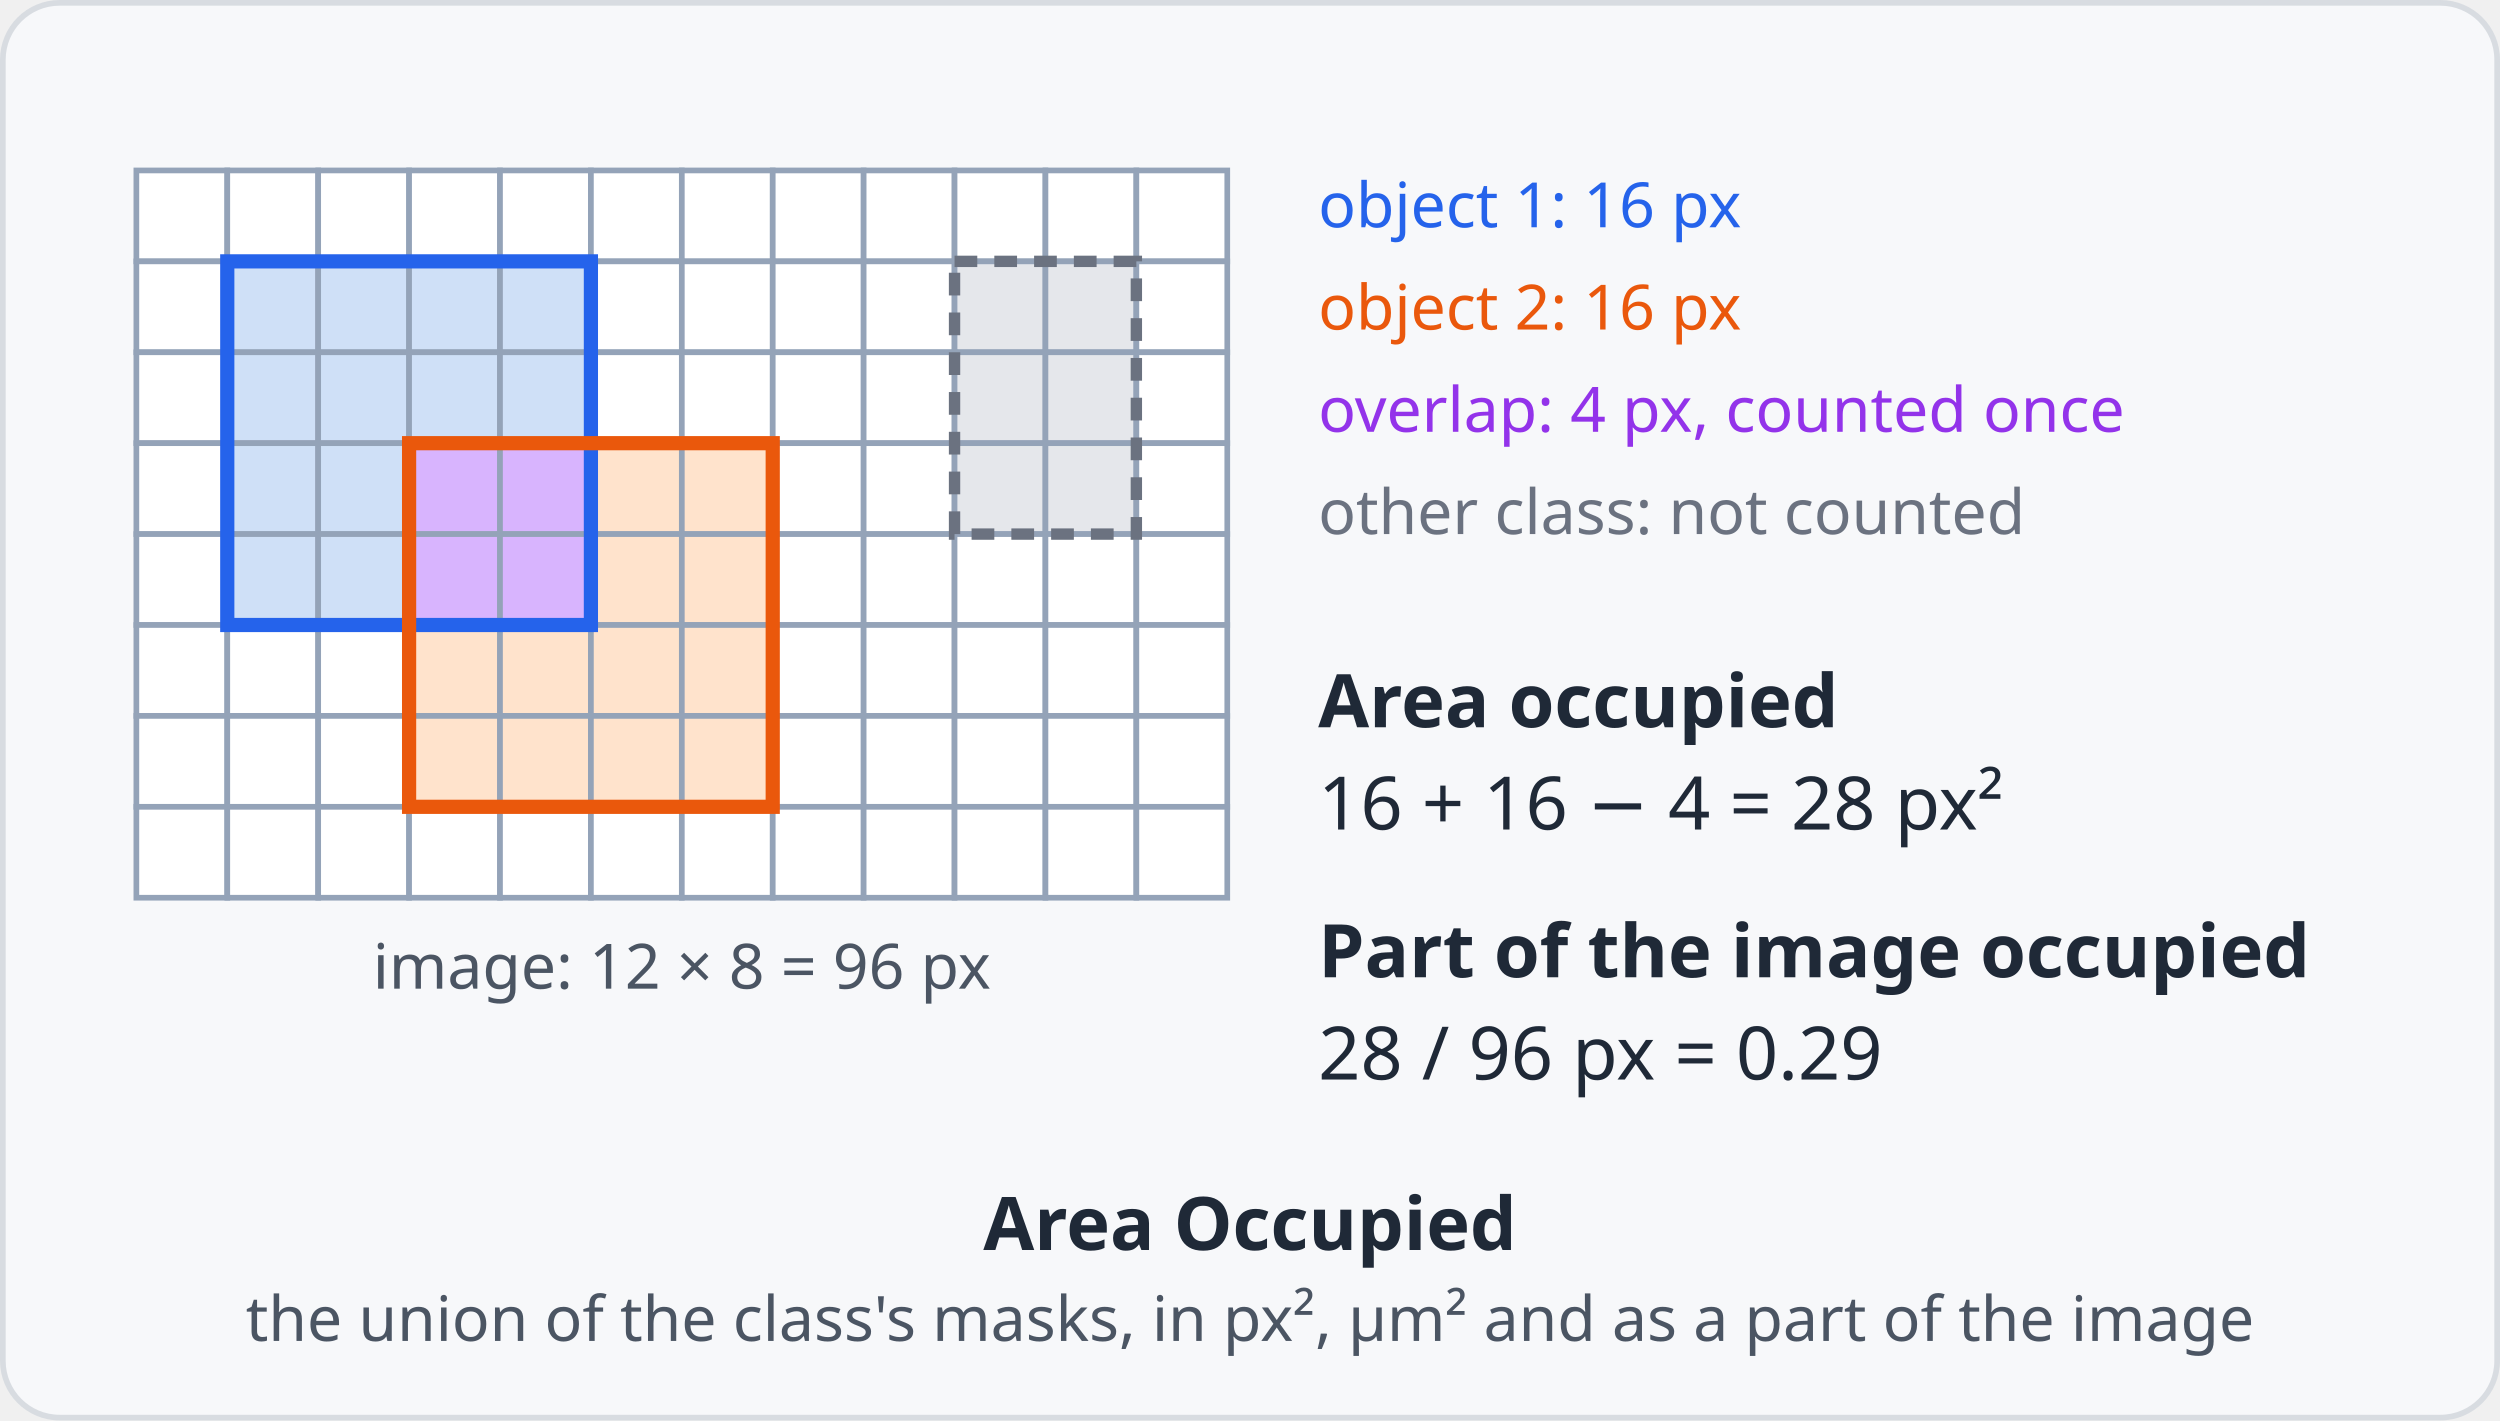
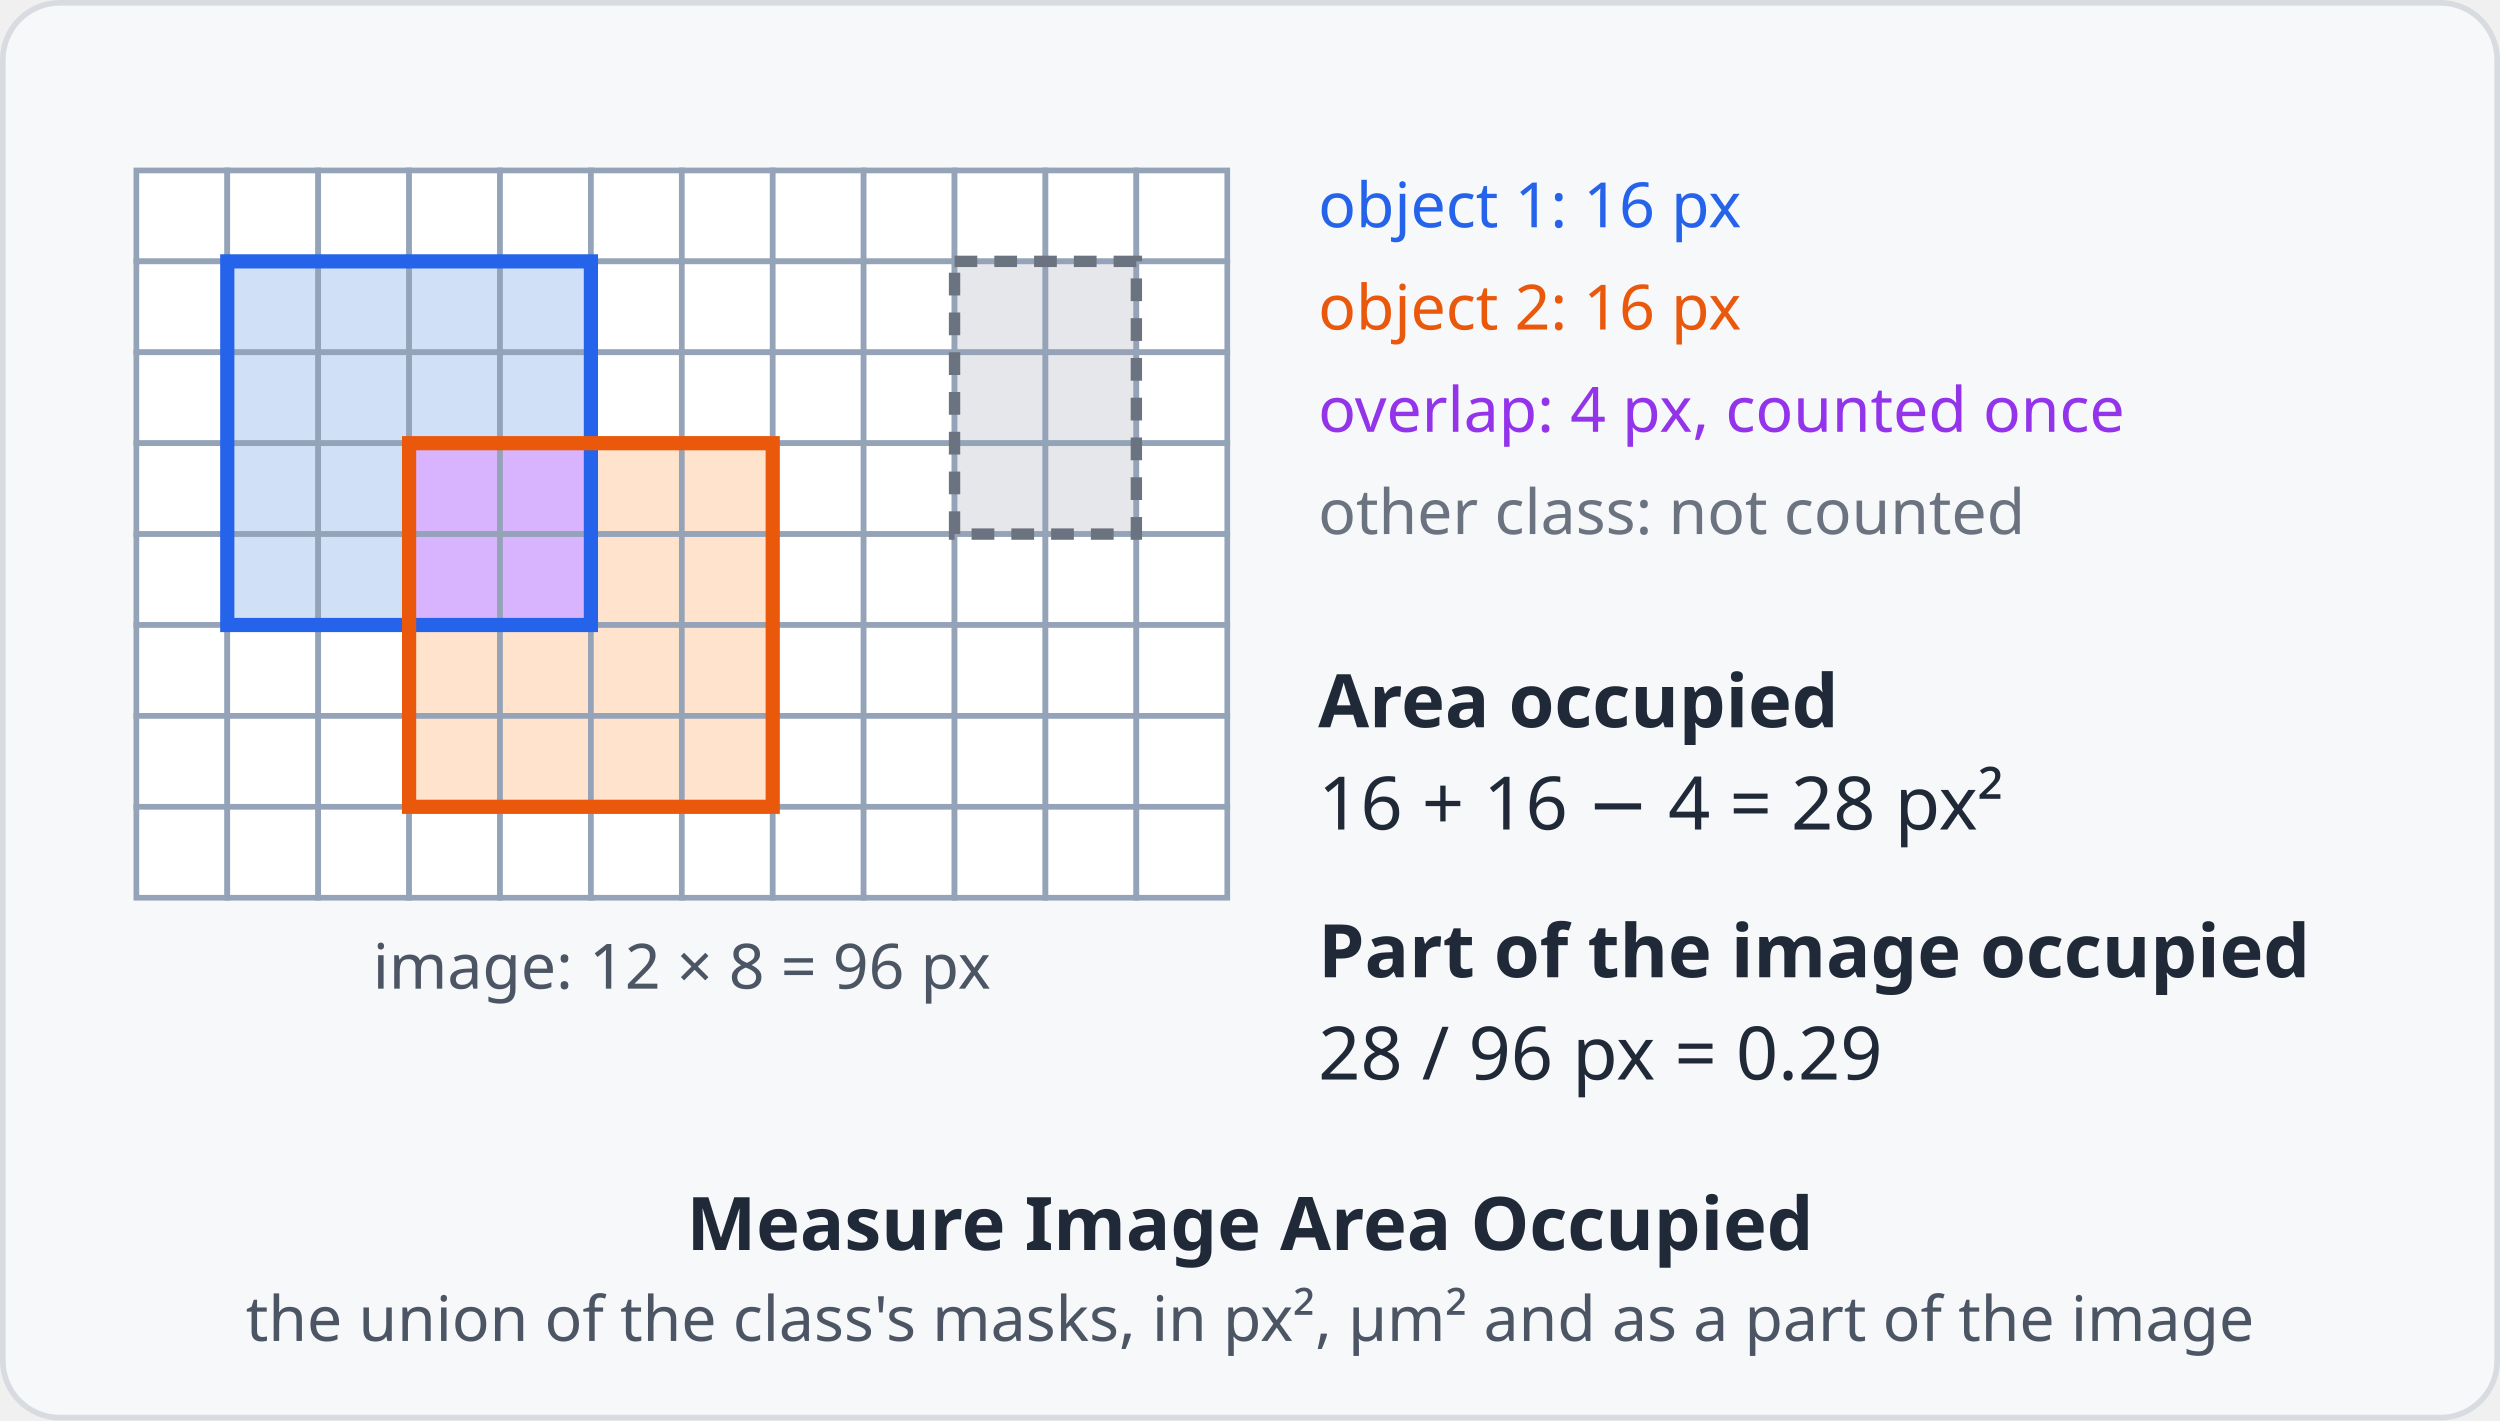
<svg xmlns="http://www.w3.org/2000/svg" width="440" height="250" viewBox="0 0 440 250">
  <style>
    .bg { fill: #f7f8fa; stroke: #d8dce1; stroke-width: 1; }
    .lbl { font: 13px sans-serif; fill: #1f2937; }
    .lbl-sm { font: 11px sans-serif; fill: #4b5563; }
    .lbl-bold { font: 13px sans-serif; font-weight: 600; fill: #1f2937; }
  </style>
  <rect class="bg" x="0.5" y="0.5" width="439" height="249" rx="10" />
  <rect x="24" y="30" width="16" height="16" fill="#ffffff" stroke="#94a3b8" stroke-width="1" />
  <rect x="40" y="30" width="16" height="16" fill="#ffffff" stroke="#94a3b8" stroke-width="1" />
  <rect x="56" y="30" width="16" height="16" fill="#ffffff" stroke="#94a3b8" stroke-width="1" />
  <rect x="72" y="30" width="16" height="16" fill="#ffffff" stroke="#94a3b8" stroke-width="1" />
  <rect x="88" y="30" width="16" height="16" fill="#ffffff" stroke="#94a3b8" stroke-width="1" />
  <rect x="104" y="30" width="16" height="16" fill="#ffffff" stroke="#94a3b8" stroke-width="1" />
  <rect x="120" y="30" width="16" height="16" fill="#ffffff" stroke="#94a3b8" stroke-width="1" />
  <rect x="136" y="30" width="16" height="16" fill="#ffffff" stroke="#94a3b8" stroke-width="1" />
  <rect x="152" y="30" width="16" height="16" fill="#ffffff" stroke="#94a3b8" stroke-width="1" />
  <rect x="168" y="30" width="16" height="16" fill="#ffffff" stroke="#94a3b8" stroke-width="1" />
  <rect x="184" y="30" width="16" height="16" fill="#ffffff" stroke="#94a3b8" stroke-width="1" />
  <rect x="200" y="30" width="16" height="16" fill="#ffffff" stroke="#94a3b8" stroke-width="1" />
  <rect x="24" y="46" width="16" height="16" fill="#ffffff" stroke="#94a3b8" stroke-width="1" />
  <rect x="40" y="46" width="16" height="16" fill="#cfe0f7" stroke="#94a3b8" stroke-width="1" />
  <rect x="56" y="46" width="16" height="16" fill="#cfe0f7" stroke="#94a3b8" stroke-width="1" />
  <rect x="72" y="46" width="16" height="16" fill="#cfe0f7" stroke="#94a3b8" stroke-width="1" />
  <rect x="88" y="46" width="16" height="16" fill="#cfe0f7" stroke="#94a3b8" stroke-width="1" />
  <rect x="104" y="46" width="16" height="16" fill="#ffffff" stroke="#94a3b8" stroke-width="1" />
  <rect x="120" y="46" width="16" height="16" fill="#ffffff" stroke="#94a3b8" stroke-width="1" />
  <rect x="136" y="46" width="16" height="16" fill="#ffffff" stroke="#94a3b8" stroke-width="1" />
  <rect x="152" y="46" width="16" height="16" fill="#ffffff" stroke="#94a3b8" stroke-width="1" />
  <rect x="168" y="46" width="16" height="16" fill="#e5e7eb" stroke="#94a3b8" stroke-width="1" />
  <rect x="184" y="46" width="16" height="16" fill="#e5e7eb" stroke="#94a3b8" stroke-width="1" />
  <rect x="200" y="46" width="16" height="16" fill="#ffffff" stroke="#94a3b8" stroke-width="1" />
  <rect x="24" y="62" width="16" height="16" fill="#ffffff" stroke="#94a3b8" stroke-width="1" />
  <rect x="40" y="62" width="16" height="16" fill="#cfe0f7" stroke="#94a3b8" stroke-width="1" />
  <rect x="56" y="62" width="16" height="16" fill="#cfe0f7" stroke="#94a3b8" stroke-width="1" />
  <rect x="72" y="62" width="16" height="16" fill="#cfe0f7" stroke="#94a3b8" stroke-width="1" />
  <rect x="88" y="62" width="16" height="16" fill="#cfe0f7" stroke="#94a3b8" stroke-width="1" />
  <rect x="104" y="62" width="16" height="16" fill="#ffffff" stroke="#94a3b8" stroke-width="1" />
  <rect x="120" y="62" width="16" height="16" fill="#ffffff" stroke="#94a3b8" stroke-width="1" />
  <rect x="136" y="62" width="16" height="16" fill="#ffffff" stroke="#94a3b8" stroke-width="1" />
  <rect x="152" y="62" width="16" height="16" fill="#ffffff" stroke="#94a3b8" stroke-width="1" />
  <rect x="168" y="62" width="16" height="16" fill="#e5e7eb" stroke="#94a3b8" stroke-width="1" />
  <rect x="184" y="62" width="16" height="16" fill="#e5e7eb" stroke="#94a3b8" stroke-width="1" />
  <rect x="200" y="62" width="16" height="16" fill="#ffffff" stroke="#94a3b8" stroke-width="1" />
  <rect x="24" y="78" width="16" height="16" fill="#ffffff" stroke="#94a3b8" stroke-width="1" />
  <rect x="40" y="78" width="16" height="16" fill="#cfe0f7" stroke="#94a3b8" stroke-width="1" />
  <rect x="56" y="78" width="16" height="16" fill="#cfe0f7" stroke="#94a3b8" stroke-width="1" />
  <rect x="72" y="78" width="16" height="16" fill="#d8b4fe" stroke="#94a3b8" stroke-width="1" />
  <rect x="88" y="78" width="16" height="16" fill="#d8b4fe" stroke="#94a3b8" stroke-width="1" />
  <rect x="104" y="78" width="16" height="16" fill="#ffe3cc" stroke="#94a3b8" stroke-width="1" />
  <rect x="120" y="78" width="16" height="16" fill="#ffe3cc" stroke="#94a3b8" stroke-width="1" />
  <rect x="136" y="78" width="16" height="16" fill="#ffffff" stroke="#94a3b8" stroke-width="1" />
  <rect x="152" y="78" width="16" height="16" fill="#ffffff" stroke="#94a3b8" stroke-width="1" />
  <rect x="168" y="78" width="16" height="16" fill="#e5e7eb" stroke="#94a3b8" stroke-width="1" />
  <rect x="184" y="78" width="16" height="16" fill="#e5e7eb" stroke="#94a3b8" stroke-width="1" />
  <rect x="200" y="78" width="16" height="16" fill="#ffffff" stroke="#94a3b8" stroke-width="1" />
  <rect x="24" y="94" width="16" height="16" fill="#ffffff" stroke="#94a3b8" stroke-width="1" />
  <rect x="40" y="94" width="16" height="16" fill="#cfe0f7" stroke="#94a3b8" stroke-width="1" />
  <rect x="56" y="94" width="16" height="16" fill="#cfe0f7" stroke="#94a3b8" stroke-width="1" />
  <rect x="72" y="94" width="16" height="16" fill="#d8b4fe" stroke="#94a3b8" stroke-width="1" />
  <rect x="88" y="94" width="16" height="16" fill="#d8b4fe" stroke="#94a3b8" stroke-width="1" />
  <rect x="104" y="94" width="16" height="16" fill="#ffe3cc" stroke="#94a3b8" stroke-width="1" />
  <rect x="120" y="94" width="16" height="16" fill="#ffe3cc" stroke="#94a3b8" stroke-width="1" />
  <rect x="136" y="94" width="16" height="16" fill="#ffffff" stroke="#94a3b8" stroke-width="1" />
  <rect x="152" y="94" width="16" height="16" fill="#ffffff" stroke="#94a3b8" stroke-width="1" />
  <rect x="168" y="94" width="16" height="16" fill="#ffffff" stroke="#94a3b8" stroke-width="1" />
  <rect x="184" y="94" width="16" height="16" fill="#ffffff" stroke="#94a3b8" stroke-width="1" />
  <rect x="200" y="94" width="16" height="16" fill="#ffffff" stroke="#94a3b8" stroke-width="1" />
  <rect x="24" y="110" width="16" height="16" fill="#ffffff" stroke="#94a3b8" stroke-width="1" />
  <rect x="40" y="110" width="16" height="16" fill="#ffffff" stroke="#94a3b8" stroke-width="1" />
  <rect x="56" y="110" width="16" height="16" fill="#ffffff" stroke="#94a3b8" stroke-width="1" />
  <rect x="72" y="110" width="16" height="16" fill="#ffe3cc" stroke="#94a3b8" stroke-width="1" />
  <rect x="88" y="110" width="16" height="16" fill="#ffe3cc" stroke="#94a3b8" stroke-width="1" />
  <rect x="104" y="110" width="16" height="16" fill="#ffe3cc" stroke="#94a3b8" stroke-width="1" />
  <rect x="120" y="110" width="16" height="16" fill="#ffe3cc" stroke="#94a3b8" stroke-width="1" />
  <rect x="136" y="110" width="16" height="16" fill="#ffffff" stroke="#94a3b8" stroke-width="1" />
  <rect x="152" y="110" width="16" height="16" fill="#ffffff" stroke="#94a3b8" stroke-width="1" />
  <rect x="168" y="110" width="16" height="16" fill="#ffffff" stroke="#94a3b8" stroke-width="1" />
  <rect x="184" y="110" width="16" height="16" fill="#ffffff" stroke="#94a3b8" stroke-width="1" />
  <rect x="200" y="110" width="16" height="16" fill="#ffffff" stroke="#94a3b8" stroke-width="1" />
  <rect x="24" y="126" width="16" height="16" fill="#ffffff" stroke="#94a3b8" stroke-width="1" />
  <rect x="40" y="126" width="16" height="16" fill="#ffffff" stroke="#94a3b8" stroke-width="1" />
  <rect x="56" y="126" width="16" height="16" fill="#ffffff" stroke="#94a3b8" stroke-width="1" />
  <rect x="72" y="126" width="16" height="16" fill="#ffe3cc" stroke="#94a3b8" stroke-width="1" />
  <rect x="88" y="126" width="16" height="16" fill="#ffe3cc" stroke="#94a3b8" stroke-width="1" />
  <rect x="104" y="126" width="16" height="16" fill="#ffe3cc" stroke="#94a3b8" stroke-width="1" />
  <rect x="120" y="126" width="16" height="16" fill="#ffe3cc" stroke="#94a3b8" stroke-width="1" />
  <rect x="136" y="126" width="16" height="16" fill="#ffffff" stroke="#94a3b8" stroke-width="1" />
  <rect x="152" y="126" width="16" height="16" fill="#ffffff" stroke="#94a3b8" stroke-width="1" />
  <rect x="168" y="126" width="16" height="16" fill="#ffffff" stroke="#94a3b8" stroke-width="1" />
  <rect x="184" y="126" width="16" height="16" fill="#ffffff" stroke="#94a3b8" stroke-width="1" />
  <rect x="200" y="126" width="16" height="16" fill="#ffffff" stroke="#94a3b8" stroke-width="1" />
  <rect x="24" y="142" width="16" height="16" fill="#ffffff" stroke="#94a3b8" stroke-width="1" />
  <rect x="40" y="142" width="16" height="16" fill="#ffffff" stroke="#94a3b8" stroke-width="1" />
  <rect x="56" y="142" width="16" height="16" fill="#ffffff" stroke="#94a3b8" stroke-width="1" />
  <rect x="72" y="142" width="16" height="16" fill="#ffffff" stroke="#94a3b8" stroke-width="1" />
  <rect x="88" y="142" width="16" height="16" fill="#ffffff" stroke="#94a3b8" stroke-width="1" />
  <rect x="104" y="142" width="16" height="16" fill="#ffffff" stroke="#94a3b8" stroke-width="1" />
  <rect x="120" y="142" width="16" height="16" fill="#ffffff" stroke="#94a3b8" stroke-width="1" />
  <rect x="136" y="142" width="16" height="16" fill="#ffffff" stroke="#94a3b8" stroke-width="1" />
  <rect x="152" y="142" width="16" height="16" fill="#ffffff" stroke="#94a3b8" stroke-width="1" />
  <rect x="168" y="142" width="16" height="16" fill="#ffffff" stroke="#94a3b8" stroke-width="1" />
  <rect x="184" y="142" width="16" height="16" fill="#ffffff" stroke="#94a3b8" stroke-width="1" />
  <rect x="200" y="142" width="16" height="16" fill="#ffffff" stroke="#94a3b8" stroke-width="1" />
  <rect x="40" y="46" width="64" height="64" fill="none" stroke="#2563eb" stroke-width="2.5" />
  <rect x="72" y="78" width="64" height="64" fill="none" stroke="#ea580c" stroke-width="2.5" />
  <rect x="168" y="46" width="32" height="48" fill="none" stroke="#6b7280" stroke-width="2" stroke-dasharray="4 3" />
  <text class="lbl-sm" style="fill:#2563eb" x="232" y="40">object 1: 16 px</text>
  <text class="lbl-sm" style="fill:#ea580c" x="232" y="58">object 2: 16 px</text>
  <text class="lbl-sm" style="fill:#9333ea" x="232" y="76">overlap: 4 px, counted once</text>
  <text class="lbl-sm" style="fill:#6b7280" x="232" y="94">other class: not counted</text>
  <text class="lbl-bold" x="232" y="128">Area occupied</text>
  <text class="lbl" x="232" y="146">16 + 16 − 4 = 28 px²</text>
  <text class="lbl-bold" x="232" y="172">Part of the image occupied</text>
  <text class="lbl" x="232" y="190">28 / 96 px = 0.29</text>
  <text class="lbl-sm" x="120.0" y="174" text-anchor="middle">image: 12 × 8 = 96 px</text>
-   <text class="lbl-bold" x="220" y="220" text-anchor="middle">Area Occupied</text>
+   <text class="lbl-bold" x="220" y="220" text-anchor="middle">Measure Image Area Occupied</text>
  <text class="lbl-sm" x="220" y="236" text-anchor="middle">the union of the class's masks, in px², µm² and as a part of the image</text>
</svg>
